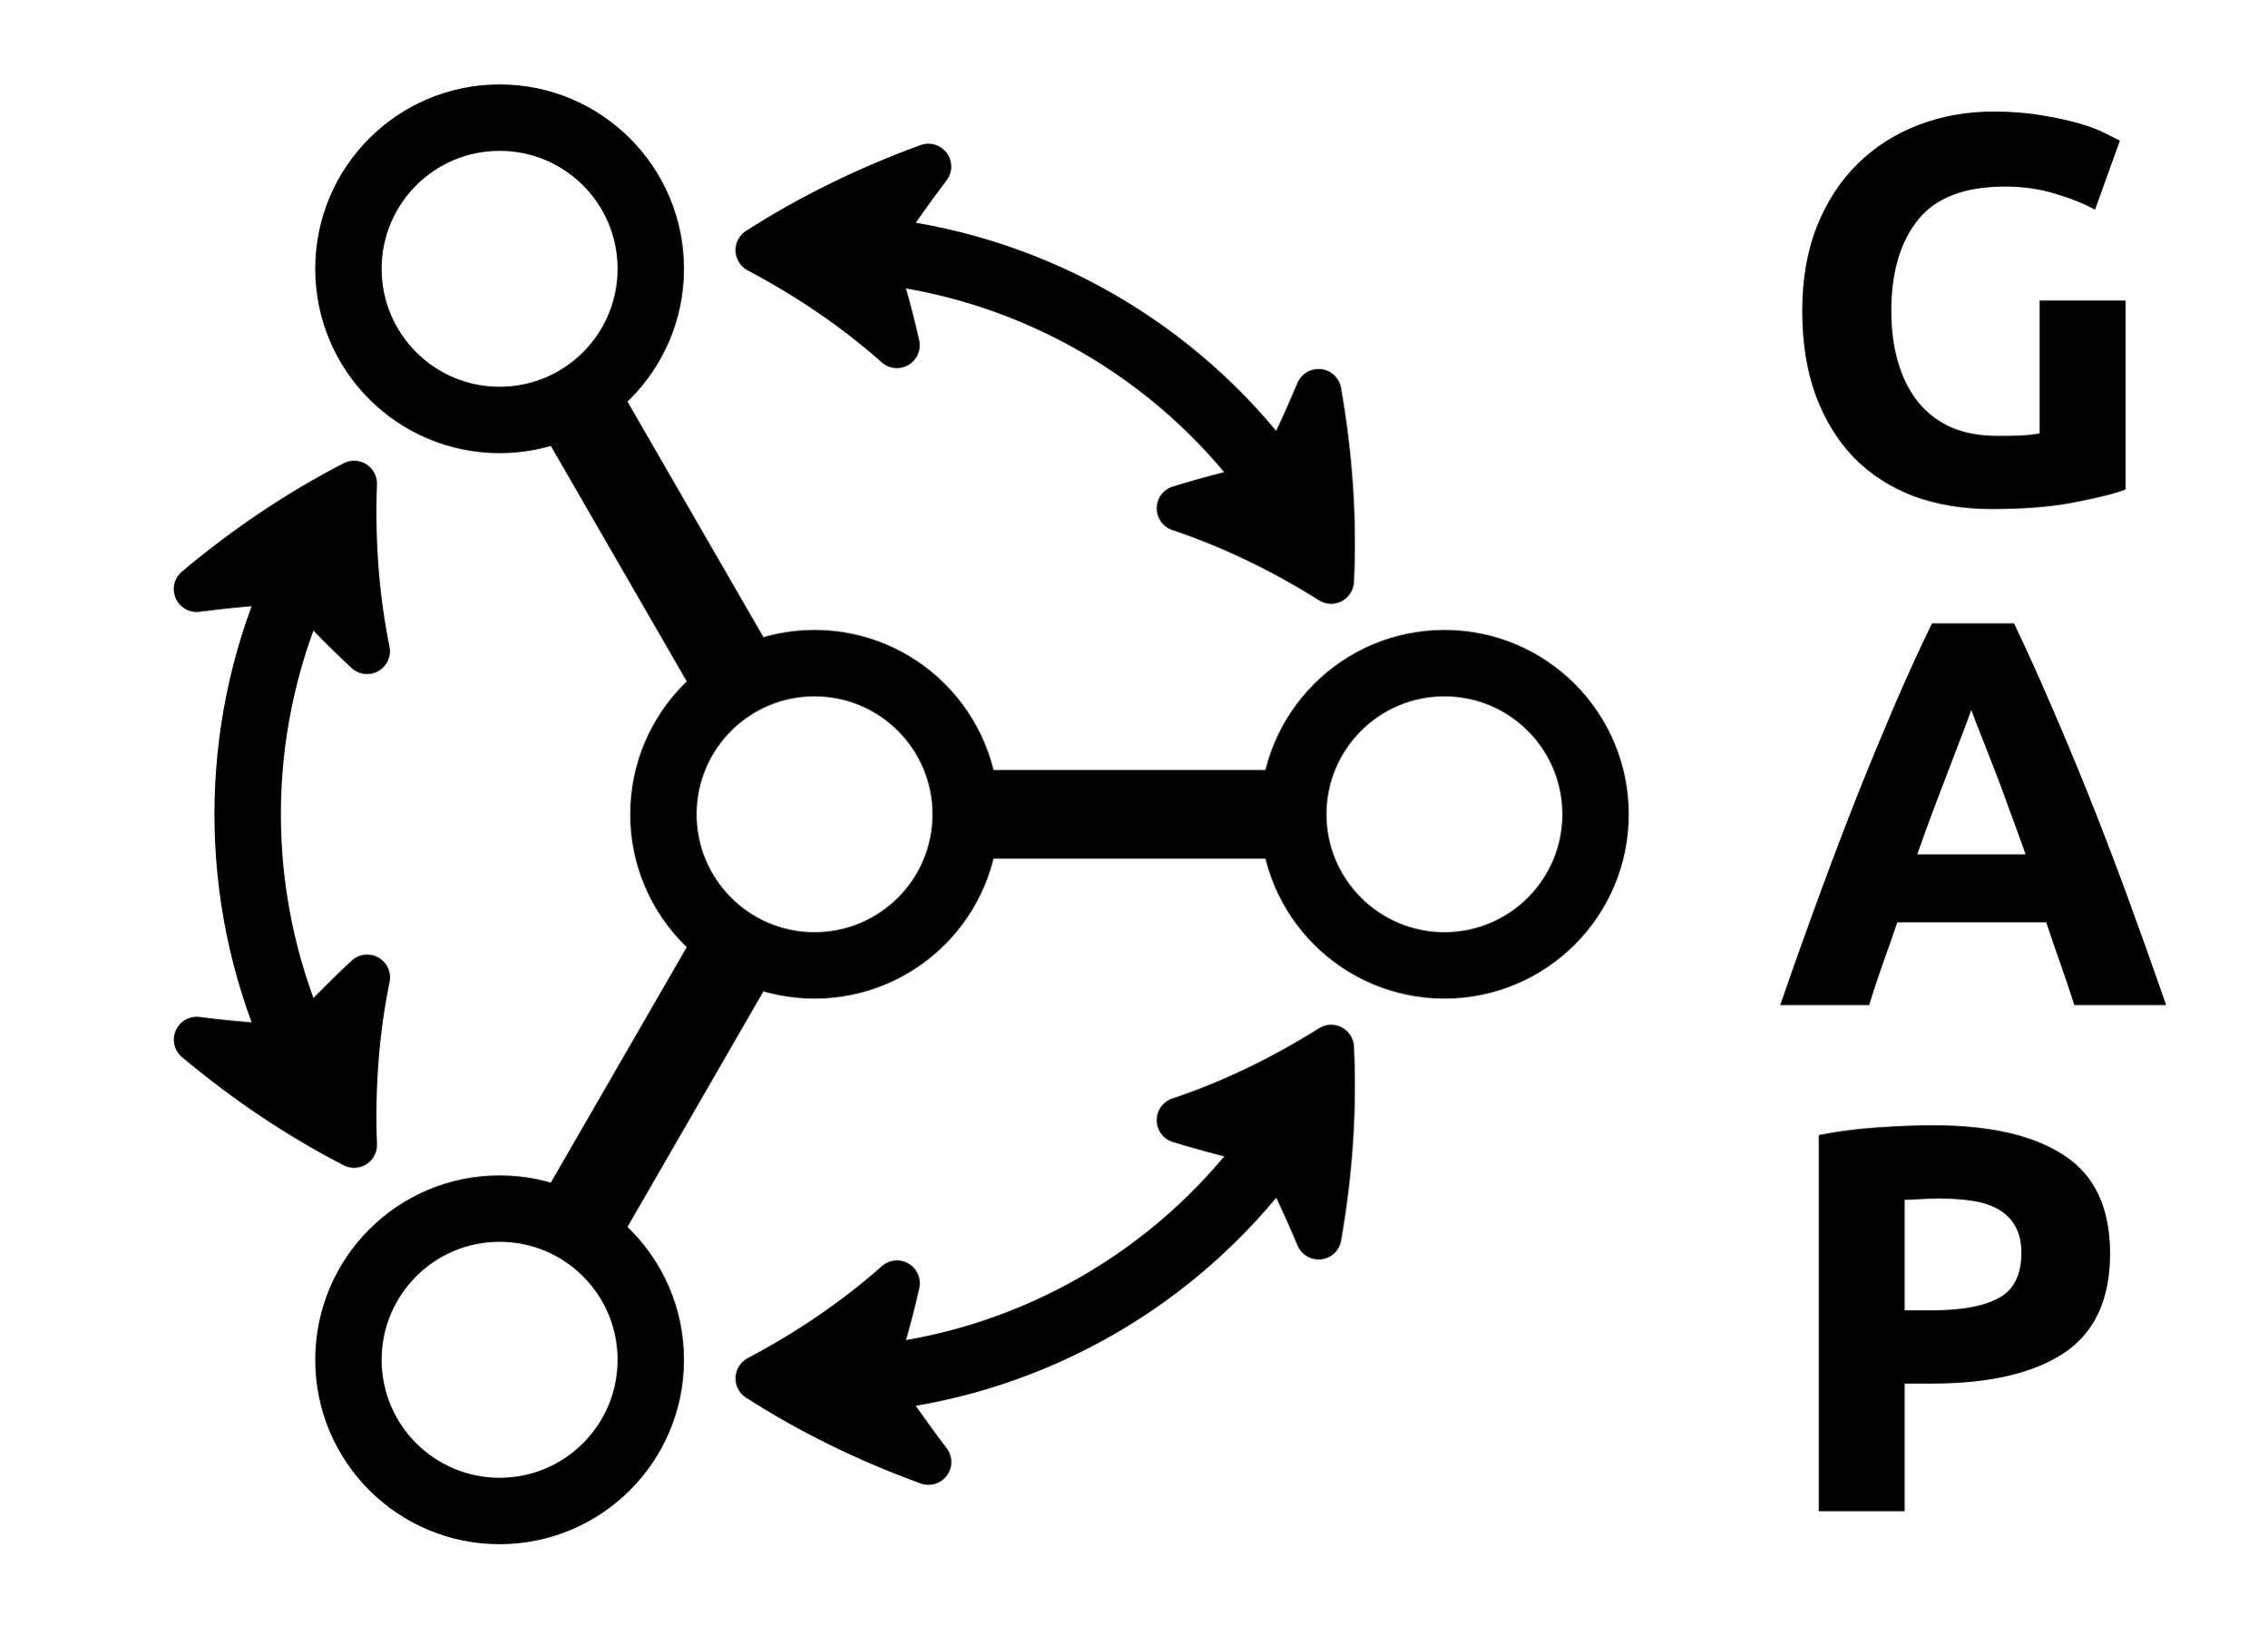
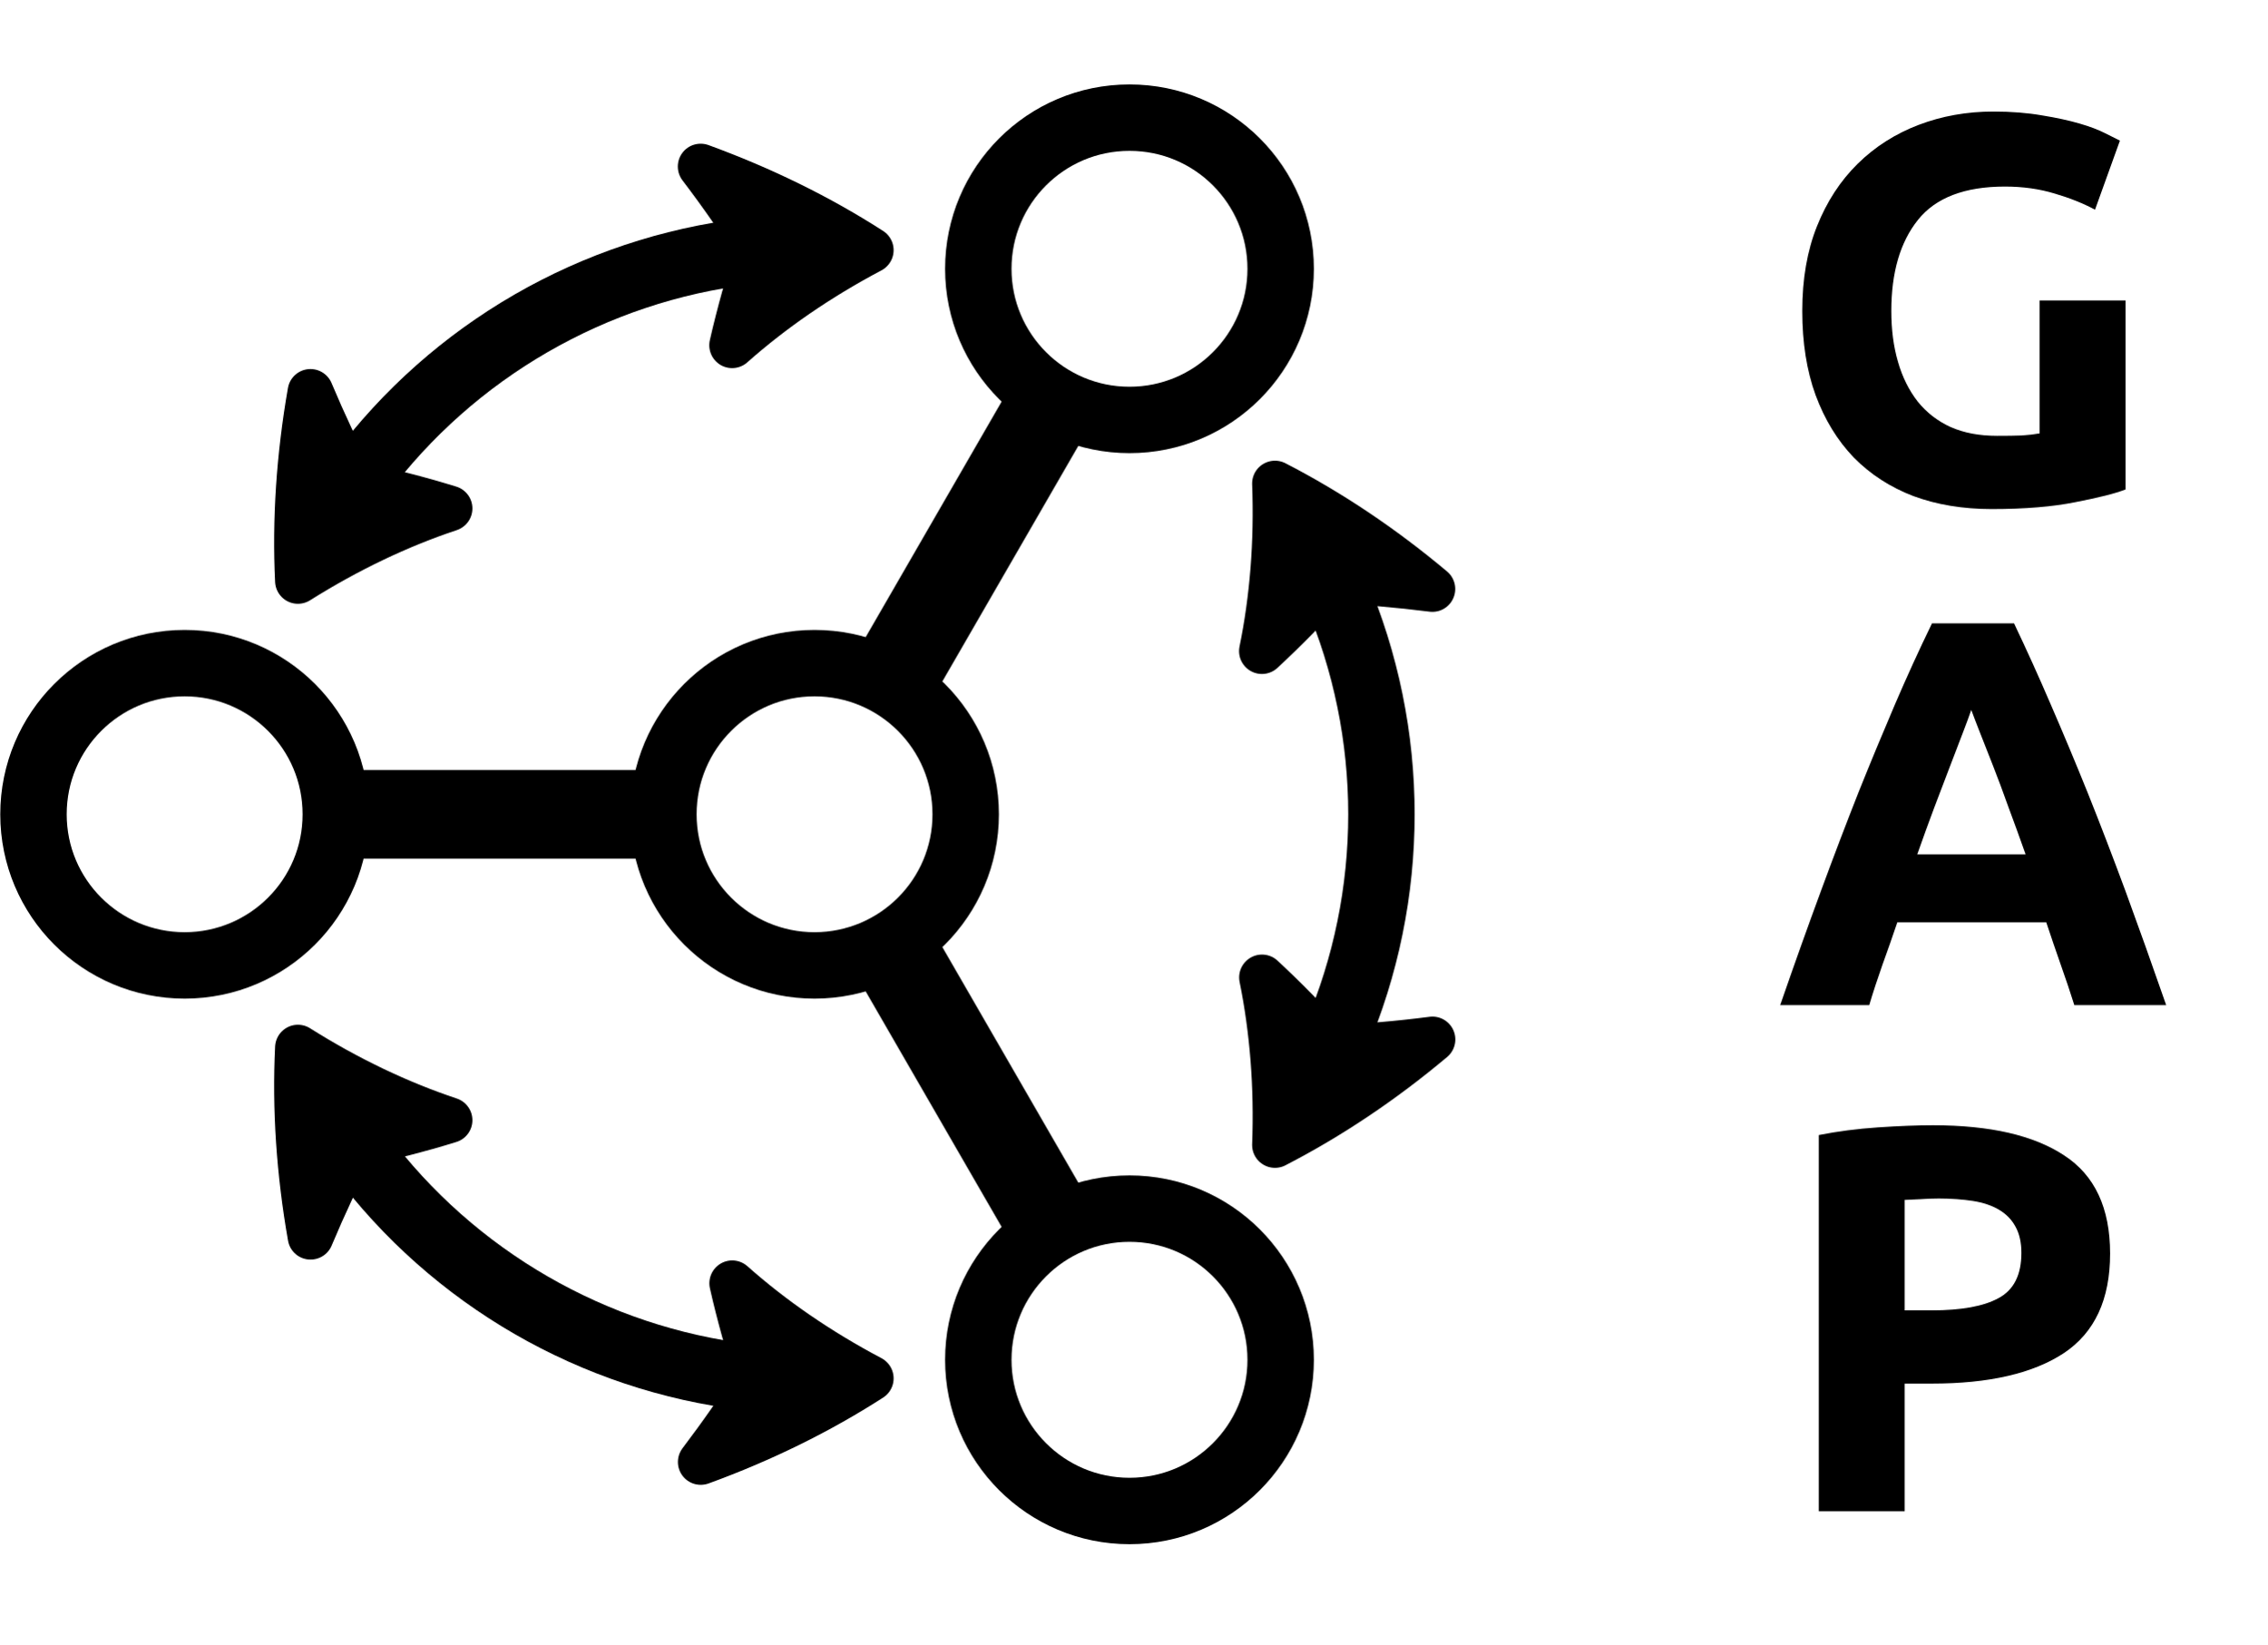
<svg xmlns="http://www.w3.org/2000/svg" xmlns:xlink="http://www.w3.org/1999/xlink" width="101.041pt" height="73.288pt" viewBox="0 0 101.041 73.288">
  <defs>
    <g>
      <g id="glyph-0-0">
        <path d="M 10.266 -14.062 C 8.473 -14.062 7.18 -13.566 6.391 -12.578 C 5.598 -11.586 5.203 -10.234 5.203 -8.516 C 5.203 -7.68 5.301 -6.926 5.5 -6.25 C 5.695 -5.57 5.988 -4.984 6.375 -4.484 C 6.77 -3.992 7.258 -3.613 7.844 -3.344 C 8.438 -3.082 9.129 -2.953 9.922 -2.953 C 10.348 -2.953 10.711 -2.957 11.016 -2.969 C 11.316 -2.988 11.582 -3.02 11.812 -3.062 L 11.812 -8.984 L 15.641 -8.984 L 15.641 -0.562 C 15.18 -0.383 14.441 -0.195 13.422 0 C 12.41 0.207 11.16 0.312 9.672 0.312 C 8.391 0.312 7.227 0.117 6.188 -0.266 C 5.156 -0.66 4.27 -1.234 3.531 -1.984 C 2.801 -2.742 2.234 -3.672 1.828 -4.766 C 1.43 -5.859 1.234 -7.109 1.234 -8.516 C 1.234 -9.941 1.453 -11.203 1.891 -12.297 C 2.328 -13.391 2.93 -14.316 3.703 -15.078 C 4.473 -15.836 5.379 -16.414 6.422 -16.812 C 7.461 -17.207 8.57 -17.406 9.75 -17.406 C 10.551 -17.406 11.273 -17.348 11.922 -17.234 C 12.566 -17.129 13.117 -17.008 13.578 -16.875 C 14.047 -16.738 14.43 -16.594 14.734 -16.438 C 15.035 -16.289 15.254 -16.18 15.391 -16.109 L 14.281 -13.031 C 13.758 -13.312 13.16 -13.551 12.484 -13.75 C 11.805 -13.957 11.066 -14.062 10.266 -14.062 Z M 10.266 -14.062 " />
      </g>
      <g id="glyph-0-1">
        <path d="M 13.359 0 C 13.172 -0.594 12.969 -1.195 12.75 -1.812 C 12.531 -2.438 12.316 -3.062 12.109 -3.688 L 5.469 -3.688 C 5.258 -3.062 5.039 -2.438 4.812 -1.812 C 4.594 -1.195 4.395 -0.594 4.219 0 L 0.25 0 C 0.883 -1.832 1.488 -3.523 2.062 -5.078 C 2.633 -6.629 3.191 -8.094 3.734 -9.469 C 4.285 -10.844 4.828 -12.148 5.359 -13.391 C 5.891 -14.629 6.441 -15.836 7.016 -17.016 L 10.672 -17.016 C 11.234 -15.836 11.781 -14.629 12.312 -13.391 C 12.852 -12.148 13.398 -10.844 13.953 -9.469 C 14.504 -8.094 15.066 -6.629 15.641 -5.078 C 16.211 -3.523 16.816 -1.832 17.453 0 Z M 8.766 -13.156 C 8.68 -12.906 8.555 -12.566 8.391 -12.141 C 8.234 -11.723 8.047 -11.234 7.828 -10.672 C 7.617 -10.117 7.383 -9.504 7.125 -8.828 C 6.875 -8.16 6.617 -7.457 6.359 -6.719 L 11.188 -6.719 C 10.926 -7.457 10.672 -8.16 10.422 -8.828 C 10.18 -9.504 9.953 -10.117 9.734 -10.672 C 9.516 -11.234 9.32 -11.723 9.156 -12.141 C 8.988 -12.566 8.859 -12.906 8.766 -13.156 Z M 8.766 -13.156 " />
      </g>
      <g id="glyph-0-2">
        <path d="M 7.062 -17.203 C 9.602 -17.203 11.551 -16.754 12.906 -15.859 C 14.27 -14.973 14.953 -13.516 14.953 -11.484 C 14.953 -9.441 14.266 -7.961 12.891 -7.047 C 11.516 -6.141 9.551 -5.688 7 -5.688 L 5.797 -5.688 L 5.797 0 L 1.969 0 L 1.969 -16.766 C 2.801 -16.93 3.68 -17.047 4.609 -17.109 C 5.547 -17.172 6.363 -17.203 7.062 -17.203 Z M 7.312 -13.938 C 7.031 -13.938 6.754 -13.926 6.484 -13.906 C 6.223 -13.895 5.992 -13.883 5.797 -13.875 L 5.797 -8.953 L 7 -8.953 C 8.32 -8.953 9.316 -9.133 9.984 -9.5 C 10.66 -9.863 11 -10.535 11 -11.516 C 11 -11.984 10.91 -12.375 10.734 -12.688 C 10.566 -13 10.32 -13.25 10 -13.438 C 9.688 -13.625 9.301 -13.754 8.844 -13.828 C 8.383 -13.898 7.875 -13.938 7.312 -13.938 Z M 7.312 -13.938 " />
      </g>
    </g>
    <clipPath id="clip-0">
-       <path clip-rule="nonzero" d="M 0.012 0 L 90 0 L 90 72.582 L 0.012 72.582 Z M 0.012 0 " />
+       <path clip-rule="nonzero" d="M 0.012 0 L 100.078 0 L 100.078 72.582 L 0.012 72.582 Z M 0.012 0 " />
    </clipPath>
    <clipPath id="clip-1">
+       <path clip-rule="nonzero" d="M 0.012 0 L 100.078 0 L 100.078 72.582 L 0.012 72.582 Z M 0.012 0 " />
+     </clipPath>
+     <clipPath id="clip-2">
      <path clip-rule="nonzero" d="M 0.012 0 L 85 0 L 85 72.582 L 0.012 72.582 Z M 0.012 0 " />
    </clipPath>
-     <clipPath id="clip-2">
-       <path clip-rule="nonzero" d="M 15 0 L 100.078 0 L 100.078 72.582 L 15 72.582 Z M 15 0 " />
-     </clipPath>
    <clipPath id="clip-3">
-       <path clip-rule="nonzero" d="M 0.012 0 L 71 0 L 71 61 L 0.012 61 Z M 0.012 0 " />
+       <path clip-rule="nonzero" d="M 0.012 0 L 57 0 L 57 72.582 L 0.012 72.582 Z M 0.012 0 " />
    </clipPath>
    <clipPath id="clip-4">
-       <path clip-rule="nonzero" d="M 0.012 12 L 71 12 L 71 72.582 L 0.012 72.582 Z M 0.012 12 " />
+       <path clip-rule="nonzero" d="M 1 12 L 99 12 L 99 72.582 L 1 72.582 Z M 1 12 " />
    </clipPath>
    <clipPath id="clip-5">
-       <path clip-rule="nonzero" d="M 0.012 0 L 99 0 L 99 64 L 0.012 64 Z M 0.012 0 " />
+       <path clip-rule="nonzero" d="M 0.012 0 L 76 0 L 76 64 L 0.012 64 Z M 0.012 0 " />
    </clipPath>
    <clipPath id="clip-6">
-       <path clip-rule="nonzero" d="M 0.012 0 L 55 0 L 55 72.582 L 0.012 72.582 Z M 0.012 0 " />
+       <path clip-rule="nonzero" d="M 0.012 9 L 76 9 L 76 72.582 L 0.012 72.582 Z M 0.012 9 " />
    </clipPath>
    <clipPath id="clip-7">
-       <path clip-rule="nonzero" d="M 0.012 9 L 99 9 L 99 72.582 L 0.012 72.582 Z M 0.012 9 " />
+       <path clip-rule="nonzero" d="M 17 0 L 100.078 0 L 100.078 72.582 L 17 72.582 Z M 17 0 " />
    </clipPath>
  </defs>
-   <path fill="none" stroke-width="3.985" stroke-linecap="butt" stroke-linejoin="miter" stroke="rgb(0%, 0%, 0%)" stroke-opacity="1" stroke-miterlimit="10" d="M 5.67 -0.002 L 22.677 -0.002 " transform="matrix(0.990378, 0, 0, -0.990378, 36.30263, 36.29142)" />
  <g clip-path="url(#clip-0)">
-     <path fill="none" stroke-width="3.985" stroke-linecap="butt" stroke-linejoin="miter" stroke="rgb(0%, 0%, 0%)" stroke-opacity="1" stroke-miterlimit="10" d="M -2.834 4.909 L -11.337 19.641 " transform="matrix(0.990378, 0, 0, -0.990378, 36.30263, 36.29142)" />
-     <path fill="none" stroke-width="3.985" stroke-linecap="butt" stroke-linejoin="miter" stroke="rgb(0%, 0%, 0%)" stroke-opacity="1" stroke-miterlimit="10" d="M -2.834 -4.908 L -11.337 -19.64 " transform="matrix(0.990378, 0, 0, -0.990378, 36.30263, 36.29142)" />
+     <path fill="none" stroke-width="3.985" stroke-linecap="butt" stroke-linejoin="miter" stroke="rgb(0%, 0%, 0%)" stroke-opacity="1" stroke-miterlimit="10" d="M 2.834 4.909 L 11.338 19.641 " transform="matrix(0.990378, 0, 0, -0.990378, 36.30263, 36.29142)" />
  </g>
+   <path fill="none" stroke-width="3.985" stroke-linecap="butt" stroke-linejoin="miter" stroke="rgb(0%, 0%, 0%)" stroke-opacity="1" stroke-miterlimit="10" d="M -5.67 -0.002 L -22.677 -0.002 " transform="matrix(0.990378, 0, 0, -0.990378, 36.30263, 36.29142)" />
  <g clip-path="url(#clip-1)">
+     <path fill="none" stroke-width="3.985" stroke-linecap="butt" stroke-linejoin="miter" stroke="rgb(0%, 0%, 0%)" stroke-opacity="1" stroke-miterlimit="10" d="M 2.834 -4.908 L 11.338 -19.64 " transform="matrix(0.990378, 0, 0, -0.990378, 36.30263, 36.29142)" />
+   </g>
+   <g clip-path="url(#clip-2)">
    <path fill="none" stroke-width="2.989" stroke-linecap="butt" stroke-linejoin="miter" stroke="rgb(0%, 0%, 0%)" stroke-opacity="1" stroke-miterlimit="10" d="M 6.802 -0.002 C 6.802 3.757 3.757 6.802 -0.002 6.802 C -3.757 6.802 -6.802 3.757 -6.802 -0.002 C -6.802 -3.756 -3.757 -6.801 -0.002 -6.801 C 3.757 -6.801 6.802 -3.756 6.802 -0.002 Z M 6.802 -0.002 " transform="matrix(0.990378, 0, 0, -0.990378, 36.30263, 36.29142)" />
  </g>
-   <g clip-path="url(#clip-2)">
-     <path fill="none" stroke-width="2.989" stroke-linecap="butt" stroke-linejoin="miter" stroke="rgb(0%, 0%, 0%)" stroke-opacity="1" stroke-miterlimit="10" d="M 35.149 -0.002 C 35.149 3.757 32.104 6.802 28.345 6.802 C 24.59 6.802 21.545 3.757 21.545 -0.002 C 21.545 -3.756 24.59 -6.801 28.345 -6.801 C 32.104 -6.801 35.149 -3.756 35.149 -0.002 Z M 35.149 -0.002 " transform="matrix(0.990378, 0, 0, -0.990378, 36.30263, 36.29142)" />
-   </g>
+   <path fill="none" stroke-width="2.989" stroke-linecap="butt" stroke-linejoin="miter" stroke="rgb(0%, 0%, 0%)" stroke-opacity="1" stroke-miterlimit="10" d="M 20.977 24.547 C 20.977 28.306 17.932 31.351 14.174 31.351 C 10.415 31.351 7.37 28.306 7.37 24.547 C 7.37 20.792 10.415 17.747 14.174 17.747 C 17.932 17.747 20.977 20.792 20.977 24.547 Z M 20.977 24.547 " transform="matrix(0.990378, 0, 0, -0.990378, 36.30263, 36.29142)" />
  <g clip-path="url(#clip-3)">
-     <path fill="none" stroke-width="2.989" stroke-linecap="butt" stroke-linejoin="miter" stroke="rgb(0%, 0%, 0%)" stroke-opacity="1" stroke-miterlimit="10" d="M -7.37 24.547 C -7.37 28.306 -10.415 31.351 -14.173 31.351 C -17.932 31.351 -20.977 28.306 -20.977 24.547 C -20.977 20.792 -17.932 17.747 -14.173 17.747 C -10.415 17.747 -7.37 20.792 -7.37 24.547 Z M -7.37 24.547 " transform="matrix(0.990378, 0, 0, -0.990378, 36.30263, 36.29142)" />
+     <path fill="none" stroke-width="2.989" stroke-linecap="butt" stroke-linejoin="miter" stroke="rgb(0%, 0%, 0%)" stroke-opacity="1" stroke-miterlimit="10" d="M -21.545 -0.002 C -21.545 3.757 -24.59 6.802 -28.345 6.802 C -32.104 6.802 -35.149 3.757 -35.149 -0.002 C -35.149 -3.756 -32.104 -6.801 -28.345 -6.801 C -24.59 -6.801 -21.545 -3.756 -21.545 -0.002 Z M -21.545 -0.002 " transform="matrix(0.990378, 0, 0, -0.990378, 36.30263, 36.29142)" />
  </g>
  <g clip-path="url(#clip-4)">
-     <path fill="none" stroke-width="2.989" stroke-linecap="butt" stroke-linejoin="miter" stroke="rgb(0%, 0%, 0%)" stroke-opacity="1" stroke-miterlimit="10" d="M -7.37 -24.55 C -7.37 -20.791 -10.415 -17.747 -14.173 -17.747 C -17.932 -17.747 -20.977 -20.791 -20.977 -24.55 C -20.977 -28.305 -17.932 -31.354 -14.173 -31.354 C -10.415 -31.354 -7.37 -28.305 -7.37 -24.55 Z M -7.37 -24.55 " transform="matrix(0.990378, 0, 0, -0.990378, 36.30263, 36.29142)" />
+     <path fill="none" stroke-width="2.989" stroke-linecap="butt" stroke-linejoin="miter" stroke="rgb(0%, 0%, 0%)" stroke-opacity="1" stroke-miterlimit="10" d="M 20.977 -24.55 C 20.977 -20.791 17.932 -17.747 14.174 -17.747 C 10.415 -17.747 7.37 -20.791 7.37 -24.55 C 7.37 -28.305 10.415 -31.354 14.174 -31.354 C 17.932 -31.354 20.977 -28.305 20.977 -24.55 Z M 20.977 -24.55 " transform="matrix(0.990378, 0, 0, -0.990378, 36.30263, 36.29142)" />
  </g>
  <g clip-path="url(#clip-5)">
-     <path fill="none" stroke-width="2.989" stroke-linecap="butt" stroke-linejoin="miter" stroke="rgb(0%, 0%, 0%)" stroke-opacity="1" stroke-miterlimit="10" d="M 20.429 15.282 C 16.252 20.867 9.945 24.512 3.019 25.336 " transform="matrix(0.990378, 0, 0, -0.990378, 36.30263, 36.29142)" />
+     <path fill="none" stroke-width="2.989" stroke-linecap="butt" stroke-linejoin="miter" stroke="rgb(0%, 0%, 0%)" stroke-opacity="1" stroke-miterlimit="10" d="M -3.019 25.336 C -9.945 24.512 -16.256 20.867 -20.433 15.282 " transform="matrix(0.990378, 0, 0, -0.990378, 36.30263, 36.29142)" />
  </g>
-   <path fill-rule="nonzero" fill="rgb(0%, 0%, 0%)" fill-opacity="1" stroke-width="2.057" stroke-linecap="butt" stroke-linejoin="round" stroke="rgb(0%, 0%, 0%)" stroke-opacity="1" stroke-miterlimit="10" d="M 23.249 10.502 C 23.383 13.247 23.194 16.103 22.681 19.013 C 22.086 17.594 21.439 16.209 20.733 14.868 C 19.266 14.568 17.83 14.202 16.426 13.768 C 18.721 12.999 21.013 11.906 23.249 10.502 Z M 23.249 10.502 " transform="matrix(0.990378, 0, 0, -0.990378, 36.30263, 36.29142)" />
-   <path fill-rule="nonzero" fill="rgb(0%, 0%, 0%)" fill-opacity="1" stroke-width="2.057" stroke-linecap="butt" stroke-linejoin="round" stroke="rgb(0%, 0%, 0%)" stroke-opacity="1" stroke-miterlimit="10" d="M -2.53 25.387 C -0.195 24.153 1.895 22.713 3.706 21.108 C 3.382 22.54 2.98 23.967 2.511 25.391 C 3.315 26.669 4.191 27.923 5.122 29.15 C 2.349 28.136 -0.219 26.874 -2.53 25.387 Z M -2.53 25.387 " transform="matrix(0.990378, 0, 0, -0.990378, 36.30263, 36.29142)" />
+   <path fill-rule="nonzero" fill="rgb(0%, 0%, 0%)" fill-opacity="1" stroke-width="2.057" stroke-linecap="butt" stroke-linejoin="round" stroke="rgb(0%, 0%, 0%)" stroke-opacity="1" stroke-miterlimit="10" d="M 2.53 25.387 C 0.219 26.874 -2.349 28.136 -5.125 29.15 C -4.191 27.923 -3.319 26.669 -2.51 25.391 C -2.984 23.967 -3.382 22.54 -3.709 21.108 C -1.899 22.713 0.195 24.153 2.53 25.387 Z M 2.53 25.387 " transform="matrix(0.990378, 0, 0, -0.990378, 36.30263, 36.29142)" />
+   <path fill-rule="nonzero" fill="rgb(0%, 0%, 0%)" fill-opacity="1" stroke-width="2.057" stroke-linecap="butt" stroke-linejoin="round" stroke="rgb(0%, 0%, 0%)" stroke-opacity="1" stroke-miterlimit="10" d="M -23.249 10.502 C -21.013 11.906 -18.721 12.999 -16.426 13.764 C -17.83 14.198 -19.269 14.564 -20.737 14.868 C -21.439 16.205 -22.089 17.59 -22.685 19.009 C -23.194 16.103 -23.383 13.247 -23.249 10.502 Z M -23.249 10.502 " transform="matrix(0.990378, 0, 0, -0.990378, 36.30263, 36.29142)" />
  <g clip-path="url(#clip-6)">
-     <path fill="none" stroke-width="2.989" stroke-linecap="butt" stroke-linejoin="miter" stroke="rgb(0%, 0%, 0%)" stroke-opacity="1" stroke-miterlimit="10" d="M -23.45 10.052 C -26.199 3.643 -26.199 -3.642 -23.45 -10.051 " transform="matrix(0.990378, 0, 0, -0.990378, 36.30263, 36.29142)" />
+     <path fill="none" stroke-width="2.989" stroke-linecap="butt" stroke-linejoin="miter" stroke="rgb(0%, 0%, 0%)" stroke-opacity="1" stroke-miterlimit="10" d="M -20.429 -15.281 C -16.252 -20.866 -9.945 -24.511 -3.019 -25.335 " transform="matrix(0.990378, 0, 0, -0.990378, 36.30263, 36.29142)" />
  </g>
-   <path fill-rule="nonzero" fill="rgb(0%, 0%, 0%)" fill-opacity="1" stroke-width="2.057" stroke-linecap="butt" stroke-linejoin="round" stroke="rgb(0%, 0%, 0%)" stroke-opacity="1" stroke-miterlimit="10" d="M -20.721 14.884 C -23.162 13.626 -25.545 12.036 -27.808 10.135 C -26.278 10.332 -24.756 10.462 -23.245 10.522 C -22.247 9.401 -21.214 8.34 -20.137 7.339 C -20.618 9.713 -20.819 12.245 -20.721 14.884 Z M -20.721 14.884 " transform="matrix(0.990378, 0, 0, -0.990378, 36.30263, 36.29142)" />
-   <path fill-rule="nonzero" fill="rgb(0%, 0%, 0%)" fill-opacity="1" stroke-width="2.057" stroke-linecap="butt" stroke-linejoin="round" stroke="rgb(0%, 0%, 0%)" stroke-opacity="1" stroke-miterlimit="10" d="M -20.721 -14.883 C -20.819 -12.244 -20.618 -9.712 -20.133 -7.342 C -21.21 -8.344 -22.247 -9.405 -23.245 -10.521 C -24.756 -10.462 -26.278 -10.335 -27.805 -10.142 C -25.545 -12.035 -23.162 -13.625 -20.721 -14.883 Z M -20.721 -14.883 " transform="matrix(0.990378, 0, 0, -0.990378, 36.30263, 36.29142)" />
+   <path fill-rule="nonzero" fill="rgb(0%, 0%, 0%)" fill-opacity="1" stroke-width="2.057" stroke-linecap="butt" stroke-linejoin="round" stroke="rgb(0%, 0%, 0%)" stroke-opacity="1" stroke-miterlimit="10" d="M -23.249 -10.501 C -23.383 -13.246 -23.194 -16.106 -22.681 -19.013 C -22.085 -17.593 -21.439 -16.208 -20.733 -14.867 C -19.265 -14.567 -17.83 -14.201 -16.426 -13.767 C -18.721 -13.002 -21.013 -11.909 -23.249 -10.501 Z M -23.249 -10.501 " transform="matrix(0.990378, 0, 0, -0.990378, 36.30263, 36.29142)" />
+   <path fill-rule="nonzero" fill="rgb(0%, 0%, 0%)" fill-opacity="1" stroke-width="2.057" stroke-linecap="butt" stroke-linejoin="round" stroke="rgb(0%, 0%, 0%)" stroke-opacity="1" stroke-miterlimit="10" d="M 2.53 -25.386 C 0.195 -24.152 -1.899 -22.712 -3.705 -21.107 C -3.382 -22.539 -2.98 -23.97 -2.51 -25.39 C -3.315 -26.668 -4.191 -27.923 -5.121 -29.149 C -2.349 -28.139 0.219 -26.873 2.53 -25.386 Z M 2.53 -25.386 " transform="matrix(0.990378, 0, 0, -0.990378, 36.30263, 36.29142)" />
  <g clip-path="url(#clip-7)">
-     <path fill="none" stroke-width="2.989" stroke-linecap="butt" stroke-linejoin="miter" stroke="rgb(0%, 0%, 0%)" stroke-opacity="1" stroke-miterlimit="10" d="M 3.019 -25.335 C 9.945 -24.511 16.256 -20.866 20.433 -15.281 " transform="matrix(0.990378, 0, 0, -0.990378, 36.30263, 36.29142)" />
+     <path fill="none" stroke-width="2.989" stroke-linecap="butt" stroke-linejoin="miter" stroke="rgb(0%, 0%, 0%)" stroke-opacity="1" stroke-miterlimit="10" d="M 23.45 -10.051 C 26.199 -3.642 26.199 3.643 23.45 10.052 " transform="matrix(0.990378, 0, 0, -0.990378, 36.30263, 36.29142)" />
  </g>
-   <path fill-rule="nonzero" fill="rgb(0%, 0%, 0%)" fill-opacity="1" stroke-width="2.057" stroke-linecap="butt" stroke-linejoin="round" stroke="rgb(0%, 0%, 0%)" stroke-opacity="1" stroke-miterlimit="10" d="M -2.53 -25.386 C -0.219 -26.873 2.349 -28.139 5.126 -29.149 C 4.191 -27.923 3.319 -26.668 2.511 -25.39 C 2.984 -23.97 3.382 -22.539 3.71 -21.107 C 1.899 -22.712 -0.195 -24.152 -2.53 -25.386 Z M -2.53 -25.386 " transform="matrix(0.990378, 0, 0, -0.990378, 36.30263, 36.29142)" />
-   <path fill-rule="nonzero" fill="rgb(0%, 0%, 0%)" fill-opacity="1" stroke-width="2.057" stroke-linecap="butt" stroke-linejoin="round" stroke="rgb(0%, 0%, 0%)" stroke-opacity="1" stroke-miterlimit="10" d="M 23.249 -10.501 C 21.013 -11.905 18.721 -13.002 16.426 -13.767 C 17.83 -14.197 19.266 -14.567 20.733 -14.867 C 21.439 -16.208 22.09 -17.589 22.685 -19.009 C 23.194 -16.102 23.383 -13.246 23.249 -10.501 Z M 23.249 -10.501 " transform="matrix(0.990378, 0, 0, -0.990378, 36.30263, 36.29142)" />
+   <path fill-rule="nonzero" fill="rgb(0%, 0%, 0%)" fill-opacity="1" stroke-width="2.057" stroke-linecap="butt" stroke-linejoin="round" stroke="rgb(0%, 0%, 0%)" stroke-opacity="1" stroke-miterlimit="10" d="M 20.721 -14.883 C 23.162 -13.625 25.545 -12.035 27.809 -10.134 C 26.278 -10.331 24.756 -10.462 23.245 -10.521 C 22.247 -9.401 21.214 -8.34 20.137 -7.342 C 20.618 -9.712 20.82 -12.244 20.721 -14.883 Z M 20.721 -14.883 " transform="matrix(0.990378, 0, 0, -0.990378, 36.30263, 36.29142)" />
+   <path fill-rule="nonzero" fill="rgb(0%, 0%, 0%)" fill-opacity="1" stroke-width="2.057" stroke-linecap="butt" stroke-linejoin="round" stroke="rgb(0%, 0%, 0%)" stroke-opacity="1" stroke-miterlimit="10" d="M 20.721 14.884 C 20.82 12.245 20.618 9.713 20.133 7.343 C 21.21 8.34 22.247 9.401 23.245 10.522 C 24.756 10.462 26.278 10.332 27.805 10.139 C 25.545 12.036 23.162 13.626 20.721 14.884 Z M 20.721 14.884 " transform="matrix(0.990378, 0, 0, -0.990378, 36.30263, 36.29142)" />
  <g fill="rgb(0%, 0%, 0%)" fill-opacity="1">
    <use xlink:href="#glyph-0-0" x="79.092" y="22.376" />
  </g>
  <g fill="rgb(0%, 0%, 0%)" fill-opacity="1">
    <use xlink:href="#glyph-0-1" x="79.092" y="44.798" />
  </g>
  <g fill="rgb(0%, 0%, 0%)" fill-opacity="1">
    <use xlink:href="#glyph-0-2" x="79.092" y="67.355" />
  </g>
</svg>
